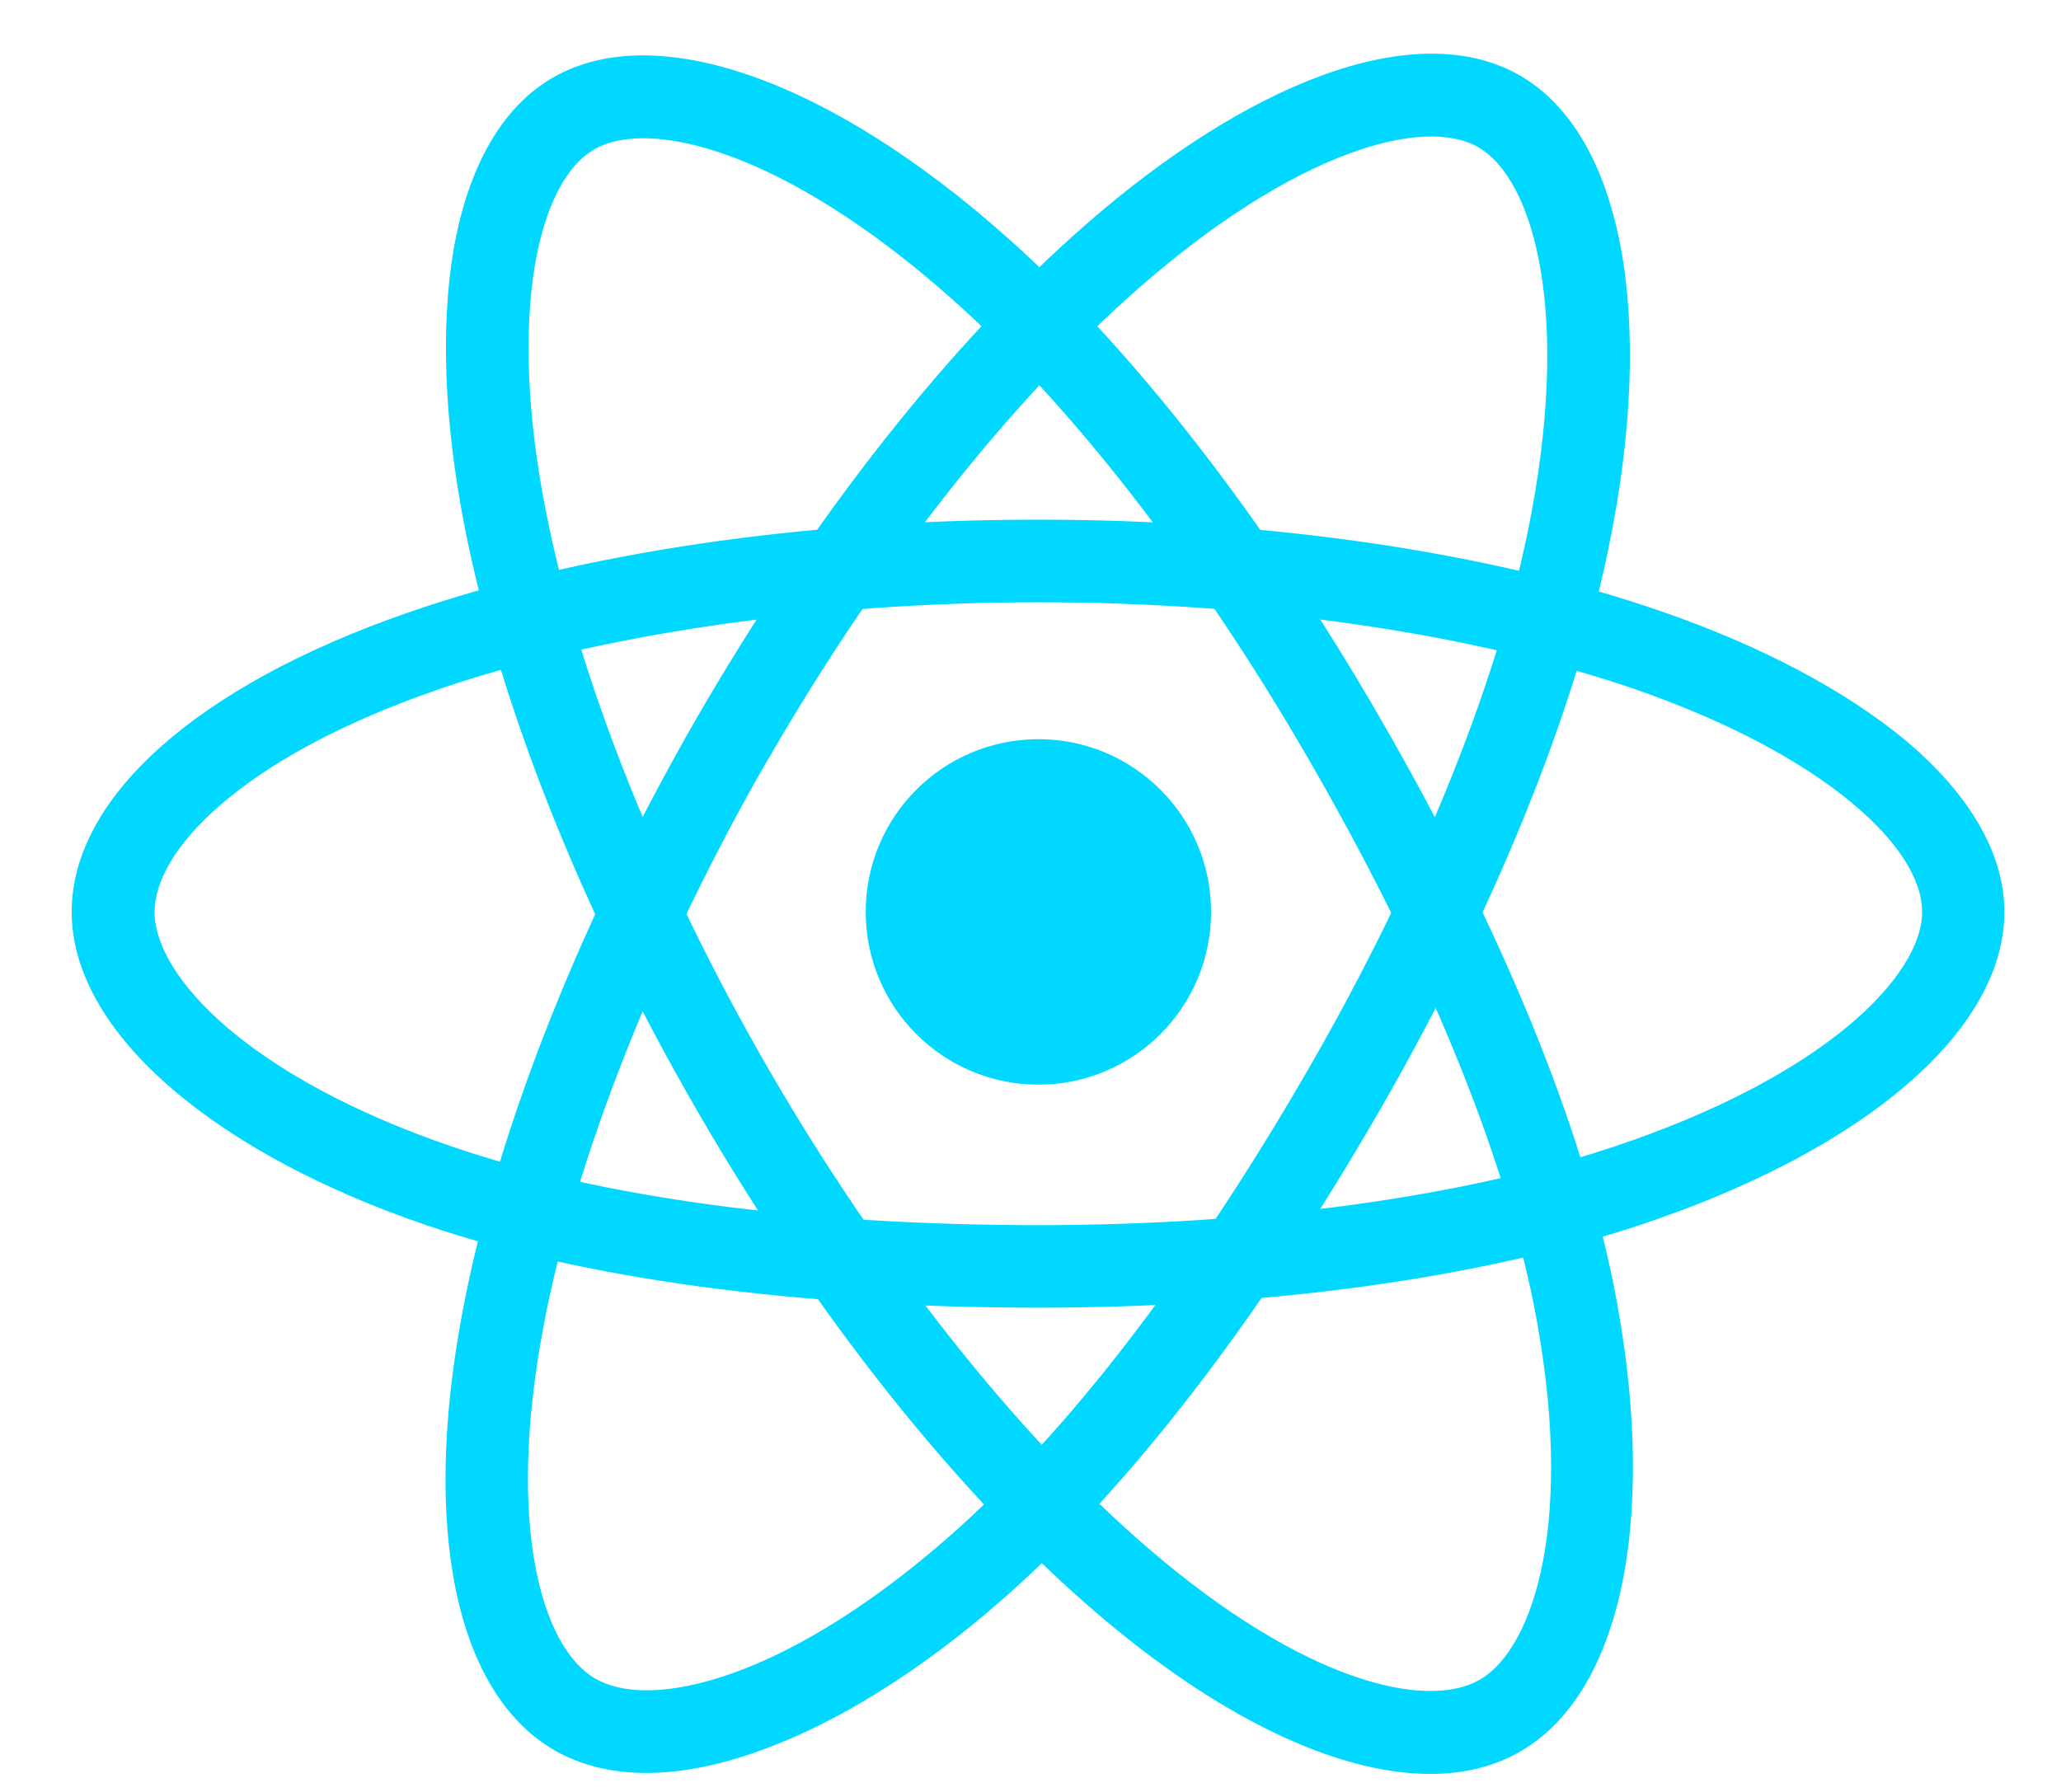
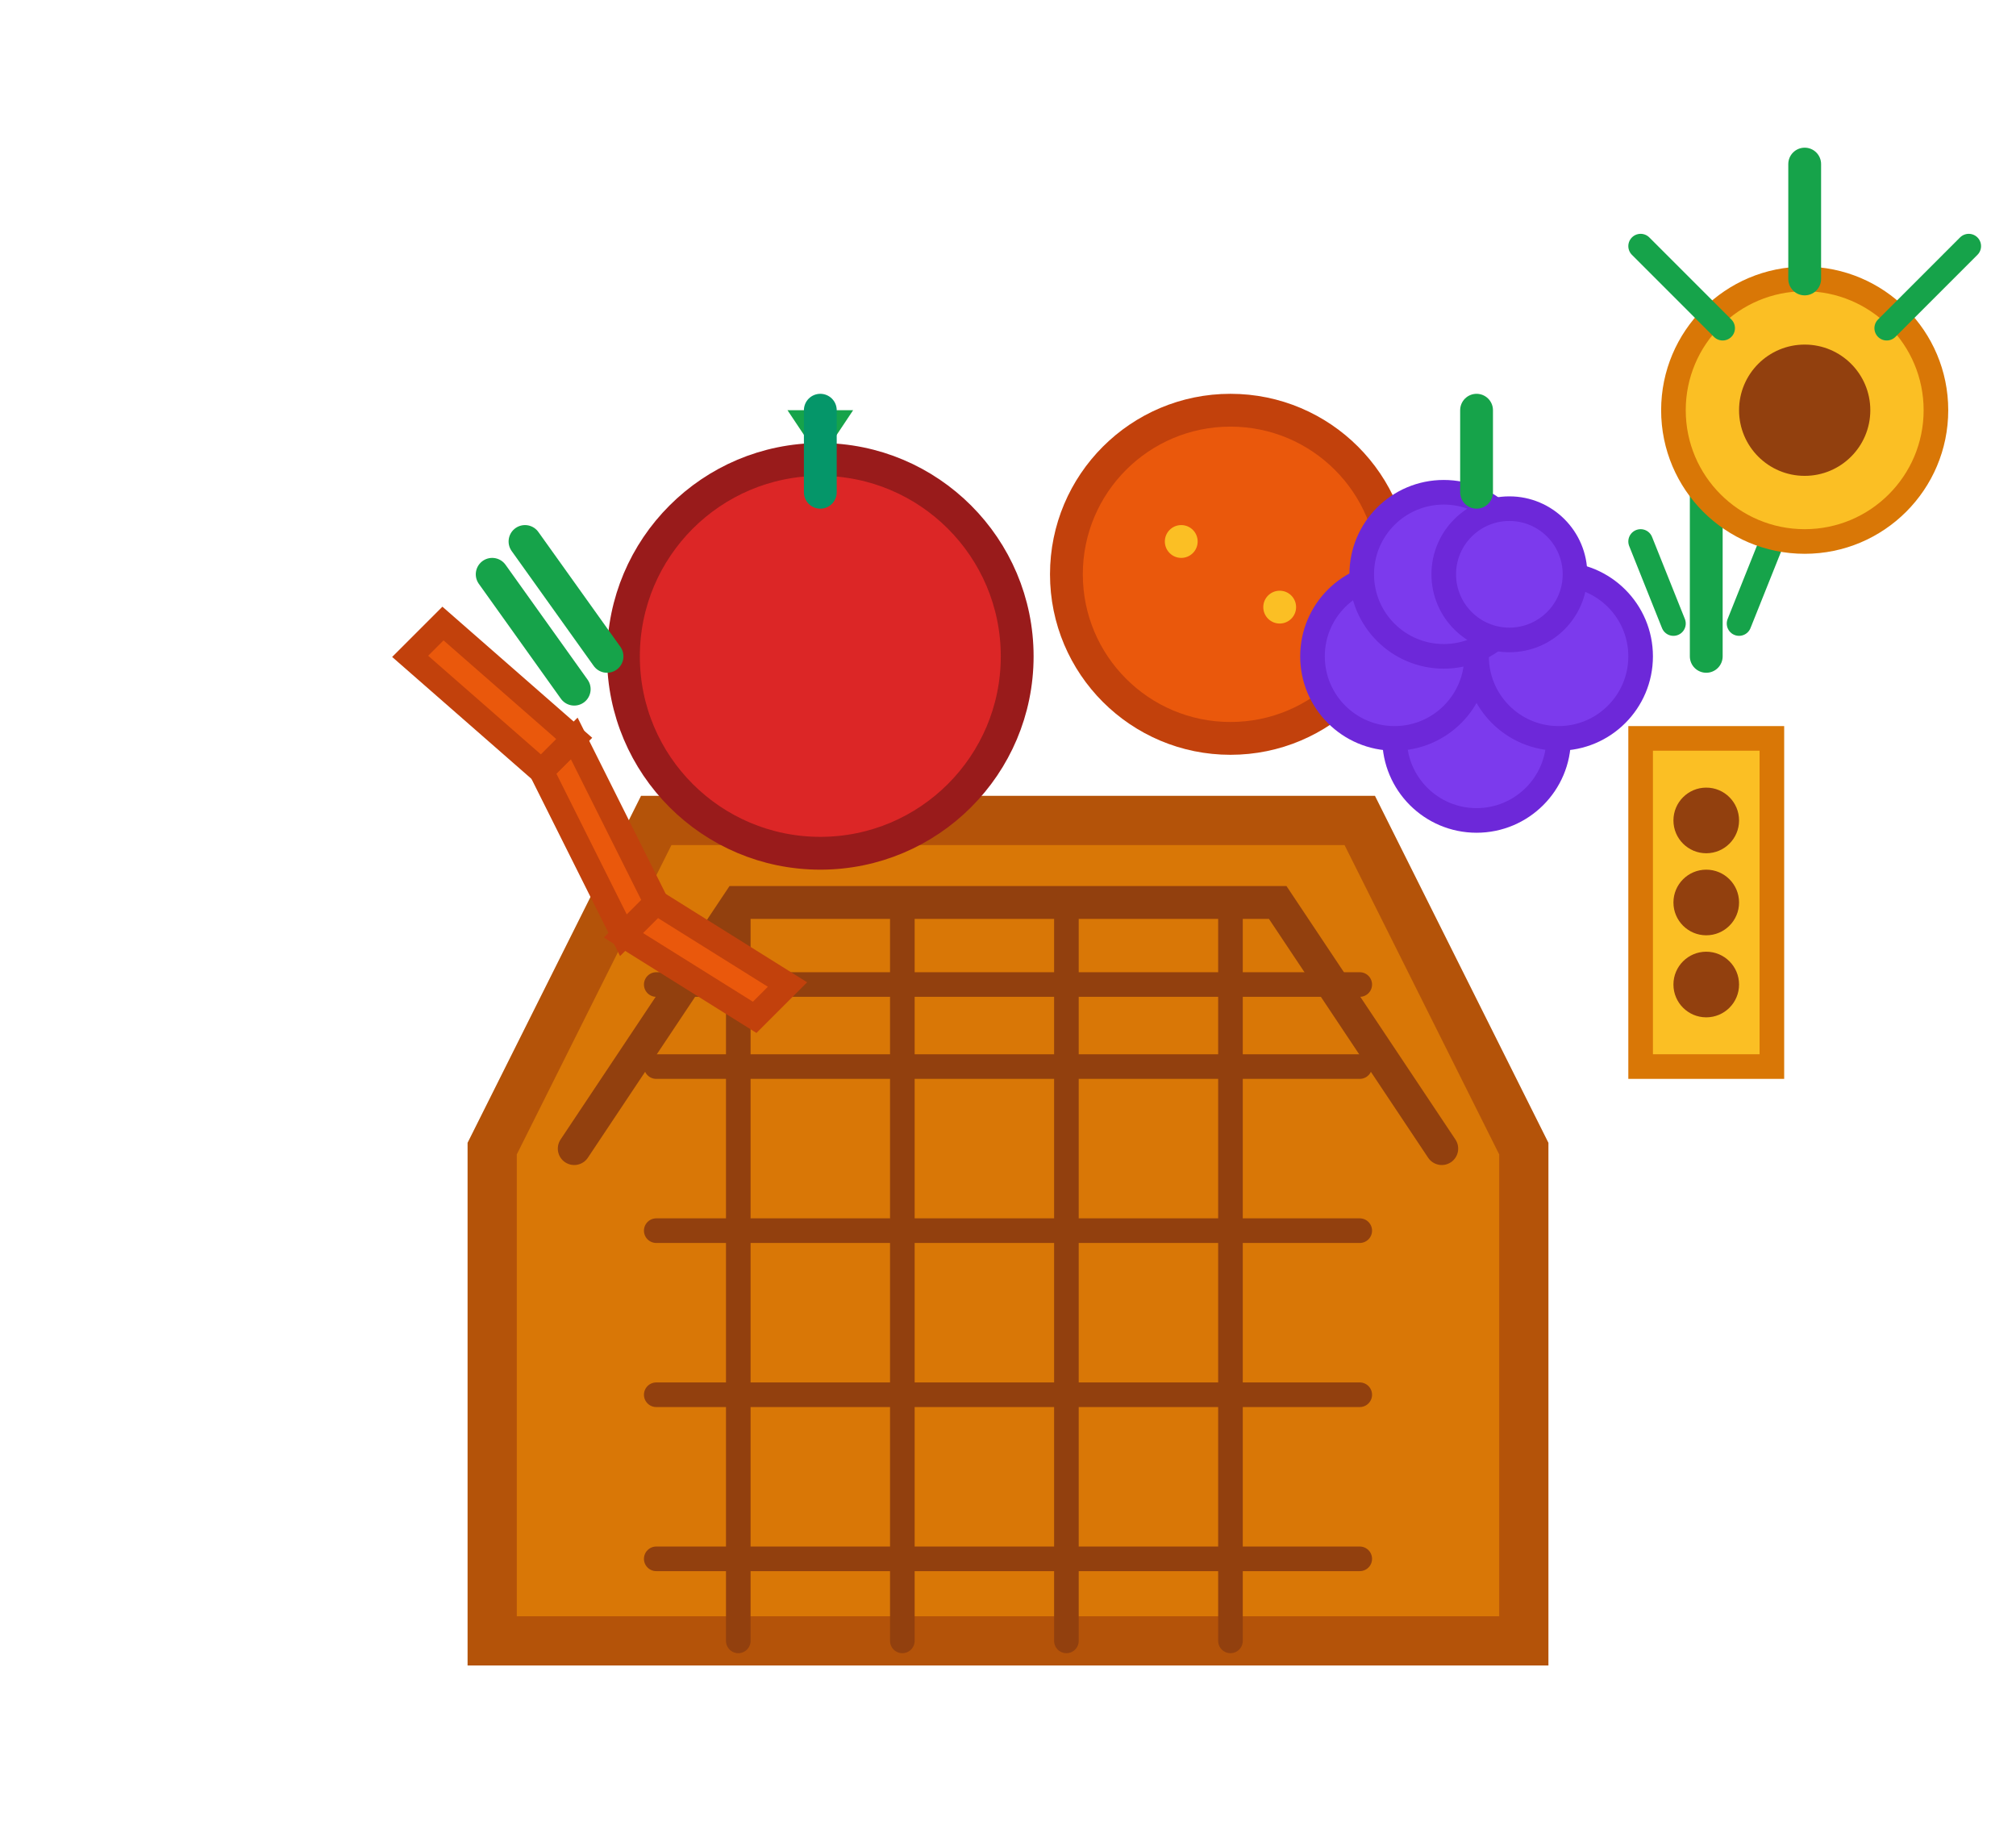
- <svg xmlns="http://www.w3.org/2000/svg" width="23" height="20" viewBox="0 0 23 20" fill="none">
-   <path d="M11.588 12.106C12.652 12.106 13.515 11.243 13.515 10.178C13.515 9.113 12.652 8.25 11.588 8.25C10.524 8.25 9.661 9.113 9.661 10.178C9.661 11.243 10.524 12.106 11.588 12.106Z" fill="#00D8FF" />
-   <path d="M11.588 14.595C8.881 14.595 6.516 14.277 4.746 13.67C3.599 13.278 2.623 12.755 1.929 12.16C1.191 11.53 0.8 10.843 0.8 10.178C0.8 8.903 2.197 7.655 4.543 6.841C6.462 6.172 8.966 5.8 11.584 5.8C14.156 5.8 16.625 6.161 18.533 6.821C19.65 7.206 20.59 7.705 21.258 8.258C21.984 8.865 22.368 9.529 22.368 10.178C22.368 11.503 20.805 12.844 18.287 13.677C16.506 14.269 14.125 14.595 11.588 14.595ZM11.588 6.722C9.104 6.722 6.647 7.083 4.85 7.709C2.692 8.461 1.725 9.491 1.725 10.178C1.725 10.893 2.765 12.018 5.046 12.798C6.72 13.37 8.985 13.674 11.588 13.674C14.029 13.674 16.306 13.366 17.999 12.802C20.368 12.014 21.45 10.889 21.45 10.178C21.45 9.813 21.174 9.383 20.671 8.965C20.091 8.481 19.247 8.039 18.237 7.689C16.421 7.067 14.06 6.722 11.588 6.722Z" fill="#00D8FF" />
-   <path d="M7.215 19.788C6.824 19.788 6.478 19.703 6.186 19.534C5.085 18.897 4.701 17.061 5.165 14.622C5.545 12.621 6.474 10.27 7.783 8C9.07 5.773 10.613 3.814 12.137 2.489C13.028 1.713 13.93 1.145 14.744 0.845C15.631 0.518 16.398 0.518 16.959 0.841C18.107 1.502 18.487 3.53 17.949 6.126C17.569 7.97 16.663 10.194 15.396 12.394C14.045 14.737 12.586 16.627 11.177 17.86C10.264 18.659 9.323 19.242 8.463 19.546C8.014 19.707 7.592 19.788 7.215 19.788ZM8.179 8.231L8.578 8.461C7.338 10.612 6.421 12.92 6.067 14.795C5.641 17.042 6.052 18.394 6.643 18.735C6.789 18.82 6.981 18.866 7.215 18.866C7.979 18.866 9.181 18.382 10.571 17.168C11.903 16.005 13.296 14.192 14.598 11.937C15.819 9.821 16.686 7.693 17.047 5.946C17.55 3.499 17.116 2.001 16.498 1.644C16.183 1.463 15.673 1.486 15.059 1.713C14.348 1.974 13.546 2.485 12.74 3.188C11.292 4.448 9.814 6.322 8.578 8.465L8.179 8.231Z" fill="#00D8FF" />
-   <path d="M15.961 19.799C14.916 19.799 13.592 19.169 12.21 17.979C10.666 16.65 9.096 14.672 7.783 12.402C6.493 10.174 5.572 7.858 5.184 5.873C4.958 4.713 4.916 3.649 5.061 2.792C5.223 1.859 5.603 1.194 6.167 0.868C7.311 0.204 9.258 0.887 11.239 2.65C12.644 3.898 14.118 5.796 15.389 7.993C16.744 10.336 17.654 12.544 18.015 14.38C18.249 15.571 18.287 16.677 18.122 17.576C17.945 18.532 17.546 19.212 16.97 19.546C16.682 19.715 16.341 19.799 15.961 19.799ZM8.582 11.941C9.826 14.092 11.369 16.039 12.813 17.28C14.544 18.77 15.918 19.093 16.514 18.747C17.132 18.39 17.585 16.926 17.116 14.56C16.771 12.824 15.899 10.712 14.594 8.457C13.369 6.341 11.96 4.524 10.628 3.341C8.762 1.682 7.25 1.31 6.632 1.667C6.317 1.847 6.083 2.304 5.971 2.95C5.845 3.695 5.883 4.647 6.09 5.696C6.459 7.582 7.342 9.798 8.582 11.941Z" fill="#00D8FF" />
+ <svg xmlns="http://www.w3.org/2000/svg" width="122.88" height="111.48" viewBox="0 0 122.88 111.48" fill="none">
+   <path d="M30 70L40 50H82.88L92.88 70V100H30V70Z" fill="#D97706" stroke="#B45309" stroke-width="3" />
+   <path d="M35 70L45 55H77.88L87.88 70" stroke="#92400E" stroke-width="2" stroke-linecap="round" />
+   <path d="M40 60H82.88" stroke="#92400E" stroke-width="1.5" stroke-linecap="round" />
+   <path d="M40 65H82.88" stroke="#92400E" stroke-width="1.5" stroke-linecap="round" />
+   <path d="M40 75H82.88" stroke="#92400E" stroke-width="1.5" stroke-linecap="round" />
+   <path d="M40 85H82.88" stroke="#92400E" stroke-width="1.5" stroke-linecap="round" />
+   <path d="M40 95H82.88" stroke="#92400E" stroke-width="1.5" stroke-linecap="round" />
+   <path d="M45 55V100" stroke="#92400E" stroke-width="1.5" stroke-linecap="round" />
+   <path d="M55 55V100" stroke="#92400E" stroke-width="1.5" stroke-linecap="round" />
+   <path d="M65 55V100" stroke="#92400E" stroke-width="1.5" stroke-linecap="round" />
+   <path d="M75 55V100" stroke="#92400E" stroke-width="1.5" stroke-linecap="round" />
+   <circle cx="50" cy="40" r="12" fill="#DC2626" stroke="#991B1B" stroke-width="2" />
+   <path d="M50 28L52 25L48 25L50 28Z" fill="#16A34A" />
+   <path d="M50 30V25" stroke="#059669" stroke-width="2" stroke-linecap="round" />
+   <circle cx="75" cy="35" r="10" fill="#EA580C" stroke="#C2410C" stroke-width="2" />
+   <circle cx="72" cy="33" r="1" fill="#FBBF24" />
+   <circle cx="78" cy="37" r="1" fill="#FBBF24" />
+   <circle cx="90" cy="45" r="5" fill="#7C3AED" stroke="#6D28D9" stroke-width="1.5" />
+   <circle cx="85" cy="40" r="5" fill="#7C3AED" stroke="#6D28D9" stroke-width="1.5" />
+   <circle cx="95" cy="40" r="5" fill="#7C3AED" stroke="#6D28D9" stroke-width="1.5" />
+   <circle cx="88" cy="35" r="5" fill="#7C3AED" stroke="#6D28D9" stroke-width="1.5" />
+   <circle cx="92" cy="35" r="4" fill="#7C3AED" stroke="#6D28D9" stroke-width="1.5" />
+   <path d="M90 30V25" stroke="#16A34A" stroke-width="2" stroke-linecap="round" />
+   <path d="M35 45L40 55L38 57L33 47Z" fill="#EA580C" stroke="#C2410C" stroke-width="1.5" />
+   <path d="M33 47L25 40L27 38L35 45Z" fill="#EA580C" stroke="#C2410C" stroke-width="1.5" />
+   <path d="M40 55L48 60L46 62L38 57Z" fill="#EA580C" stroke="#C2410C" stroke-width="1.5" />
+   <path d="M35 42L30 35" stroke="#16A34A" stroke-width="2" stroke-linecap="round" />
+   <path d="M37 40L32 33" stroke="#16A34A" stroke-width="2" stroke-linecap="round" />
+   <rect x="100" y="45" width="8" height="20" fill="#FBBF24" stroke="#D97706" stroke-width="1.5" />
+   <circle cx="104" cy="50" r="2" fill="#92400E" />
+   <circle cx="104" cy="55" r="2" fill="#92400E" />
+   <circle cx="104" cy="60" r="2" fill="#92400E" />
+   <path d="M104 40L104 30" stroke="#16A34A" stroke-width="2" stroke-linecap="round" />
+   <path d="M102 38L100 33" stroke="#16A34A" stroke-width="1.5" stroke-linecap="round" />
+   <path d="M106 38L108 33" stroke="#16A34A" stroke-width="1.5" stroke-linecap="round" />
+   <circle cx="110" cy="25" r="8" fill="#FBBF24" stroke="#D97706" stroke-width="1.5" />
+   <circle cx="110" cy="25" r="4" fill="#92400E" />
+   <path d="M110 17L110 10" stroke="#16A34A" stroke-width="2" stroke-linecap="round" />
+   <path d="M105 20L100 15" stroke="#16A34A" stroke-width="1.5" stroke-linecap="round" />
+   <path d="M115 20L120 15" stroke="#16A34A" stroke-width="1.5" stroke-linecap="round" />
</svg>
